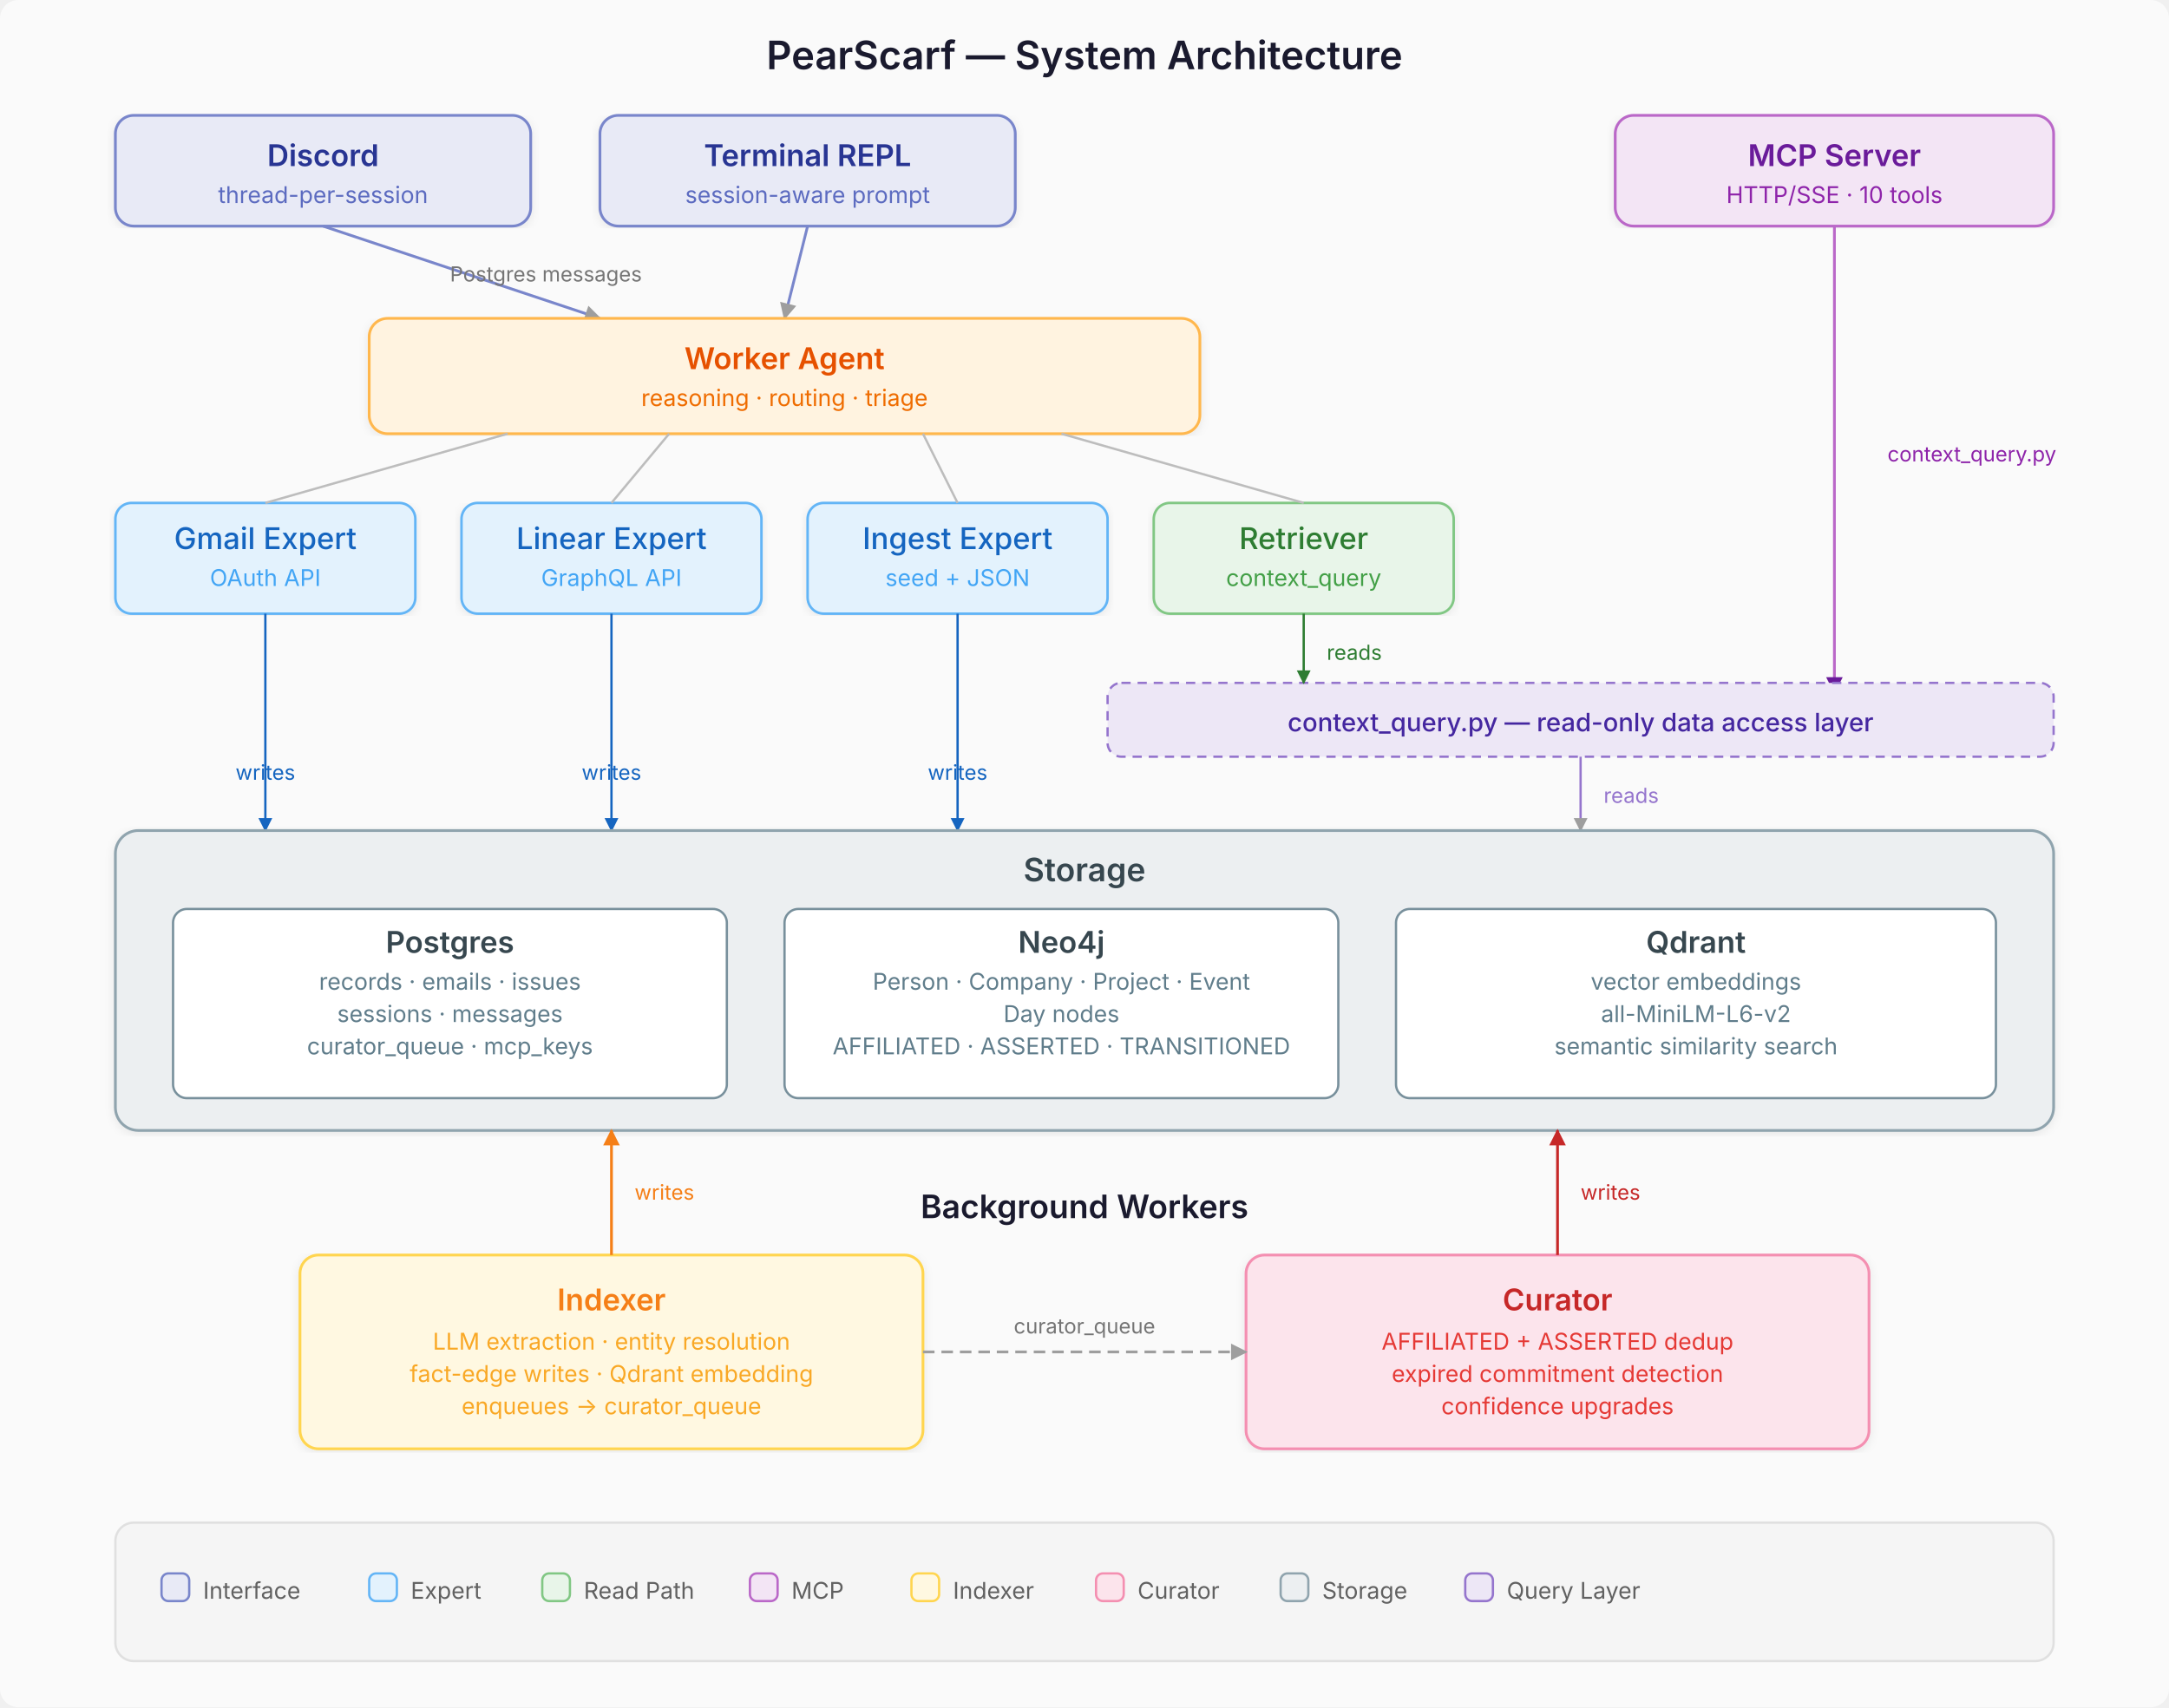
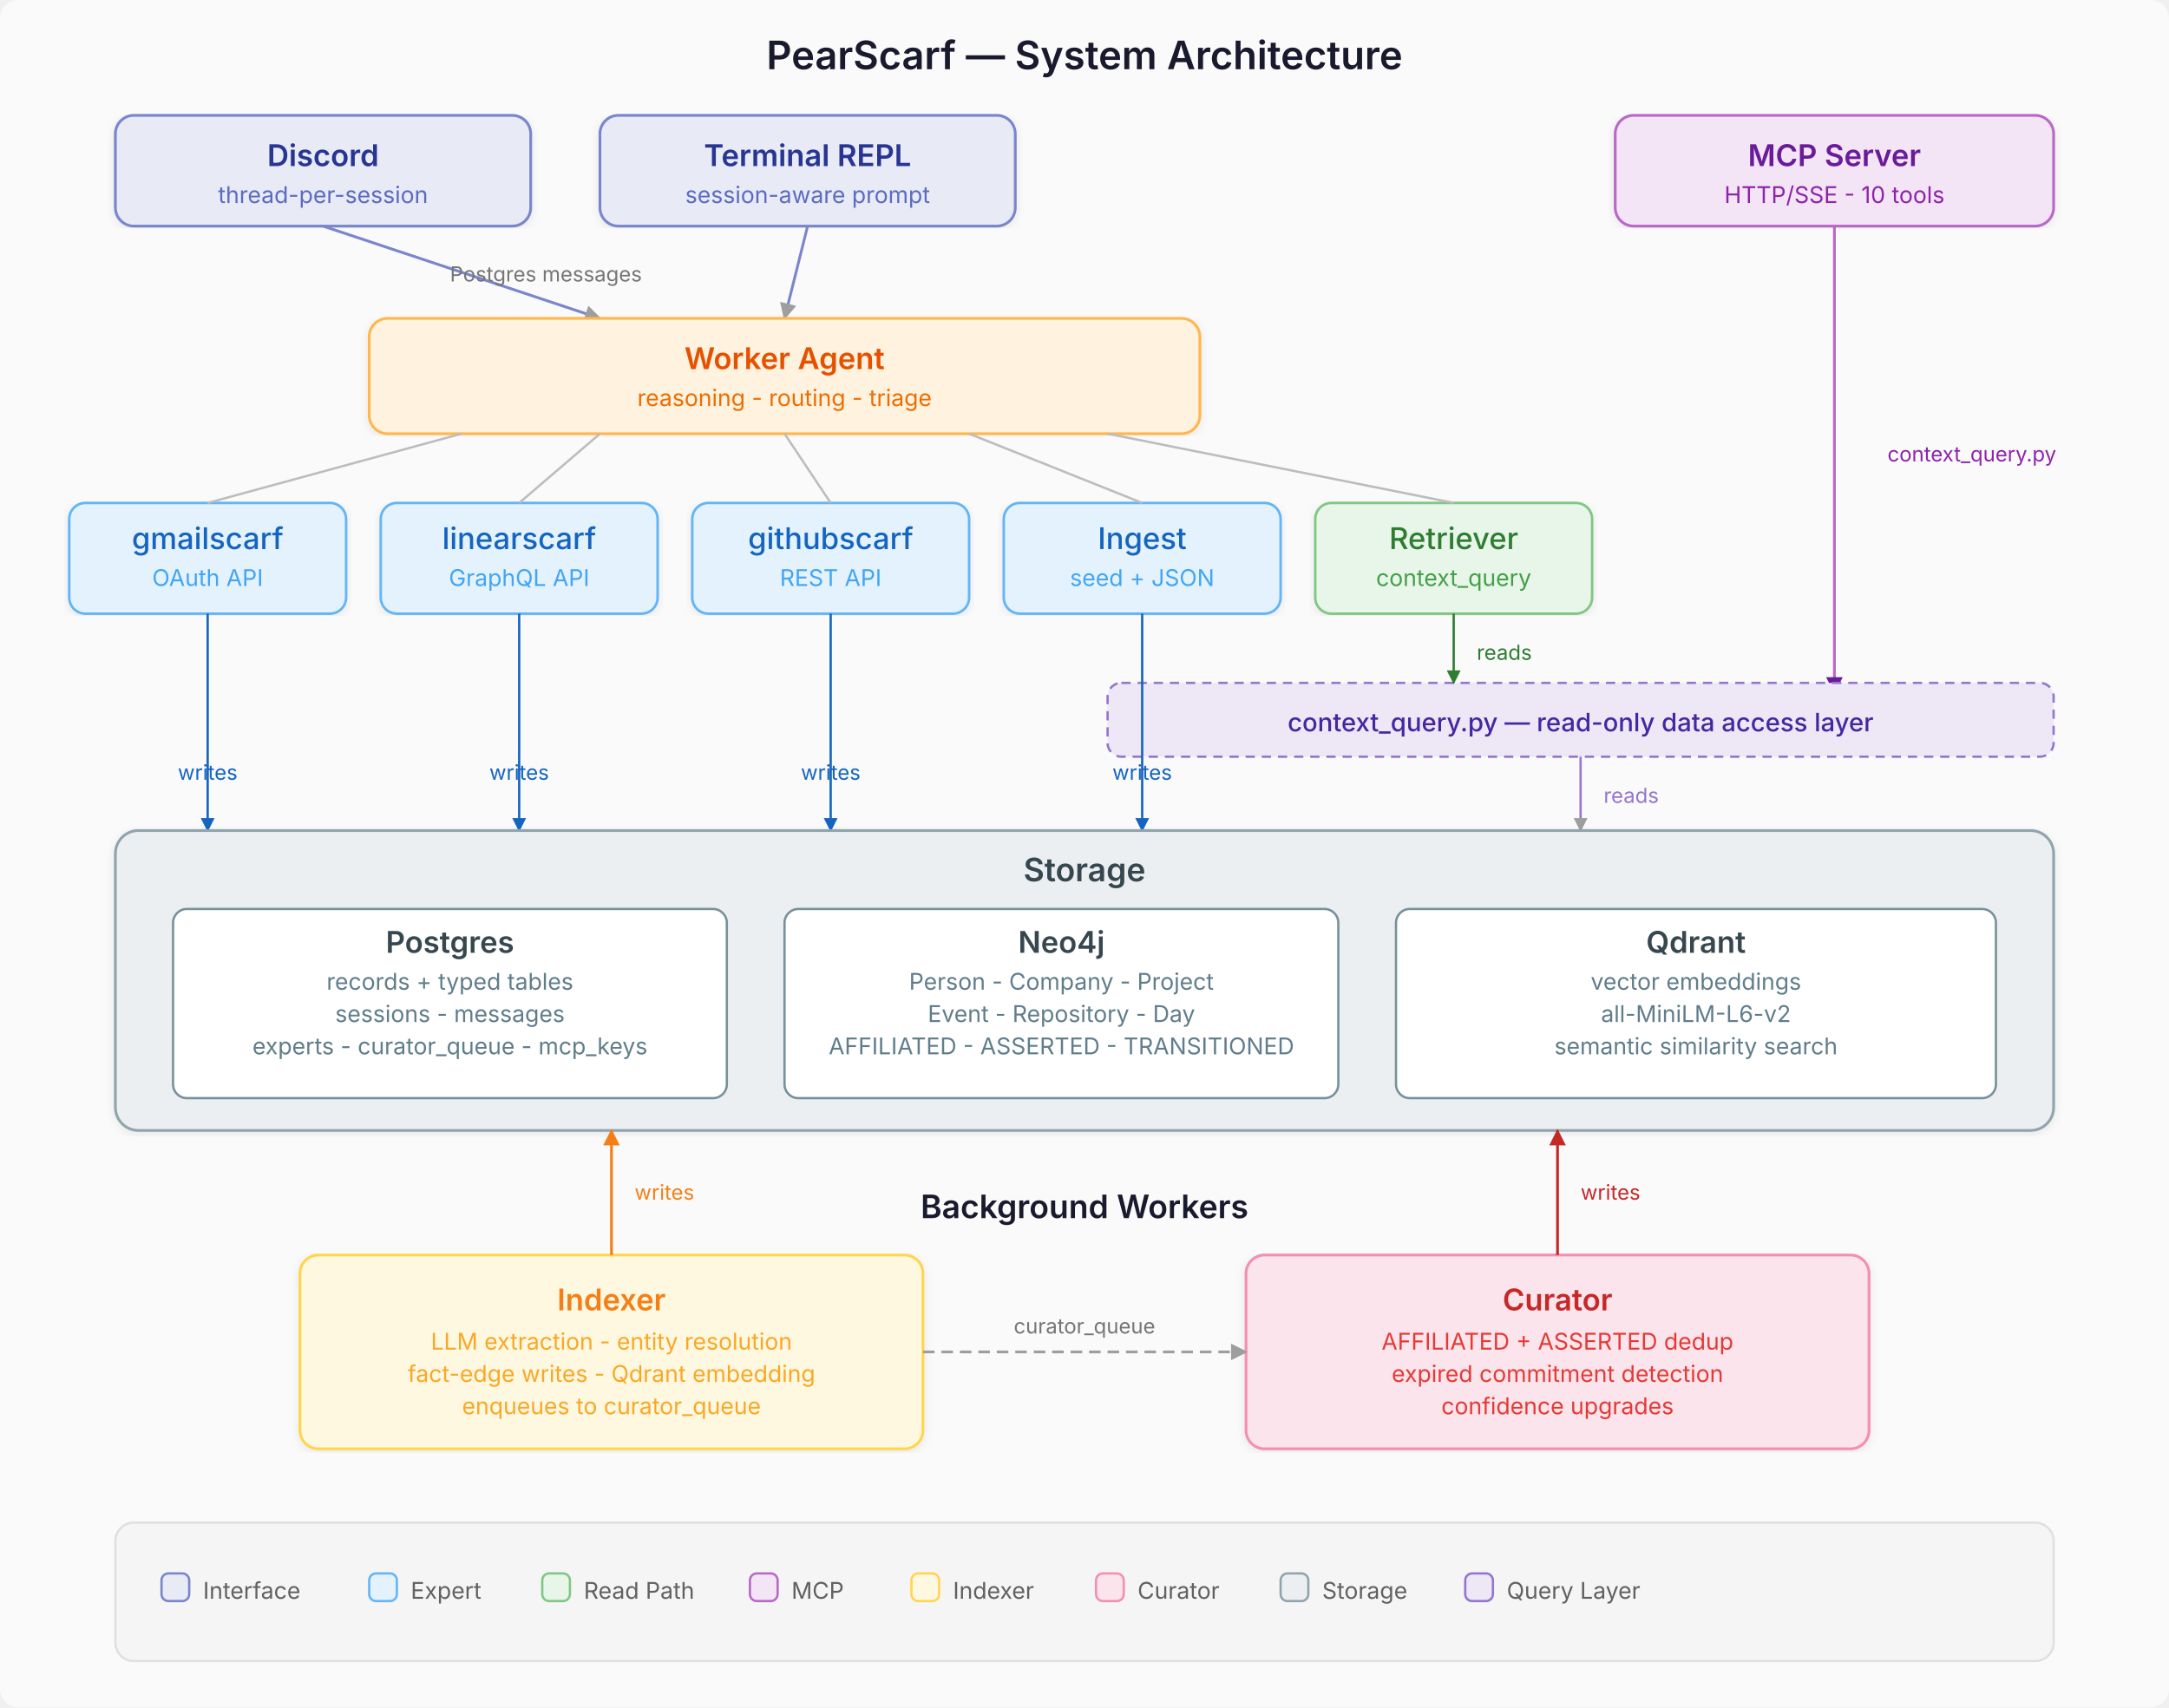
<svg xmlns="http://www.w3.org/2000/svg" viewBox="0 0 940 740" font-family="Inter, -apple-system, system-ui, sans-serif" font-size="13">
  <defs>
    <filter id="shadow" x="-2%" y="-2%" width="104%" height="104%">
      <feDropShadow dx="0" dy="1" stdDeviation="2" flood-opacity="0.08" />
    </filter>
    <marker id="aGray" viewBox="0 0 10 10" refX="9" refY="5" markerWidth="6" markerHeight="6" orient="auto-start-reverse">
      <path d="M 0 0 L 10 5 L 0 10 z" fill="#9e9e9e" />
    </marker>
    <marker id="aOrange" viewBox="0 0 10 10" refX="9" refY="5" markerWidth="6" markerHeight="6" orient="auto-start-reverse">
      <path d="M 0 0 L 10 5 L 0 10 z" fill="#f57f17" />
    </marker>
    <marker id="aRed" viewBox="0 0 10 10" refX="9" refY="5" markerWidth="6" markerHeight="6" orient="auto-start-reverse">
      <path d="M 0 0 L 10 5 L 0 10 z" fill="#c62828" />
    </marker>
    <marker id="aBlue" viewBox="0 0 10 10" refX="9" refY="5" markerWidth="6" markerHeight="6" orient="auto-start-reverse">
      <path d="M 0 0 L 10 5 L 0 10 z" fill="#1565c0" />
    </marker>
    <marker id="aPurple" viewBox="0 0 10 10" refX="9" refY="5" markerWidth="6" markerHeight="6" orient="auto-start-reverse">
      <path d="M 0 0 L 10 5 L 0 10 z" fill="#6a1b9a" />
    </marker>
    <marker id="aGreen" viewBox="0 0 10 10" refX="9" refY="5" markerWidth="6" markerHeight="6" orient="auto-start-reverse">
      <path d="M 0 0 L 10 5 L 0 10 z" fill="#2e7d32" />
    </marker>
  </defs>
  <rect width="940" height="740" fill="#fafafa" rx="8" />
  <text x="470" y="30" text-anchor="middle" font-size="17" font-weight="600" fill="#1a1a2e">PearScarf — System Architecture</text>
  <rect x="50" y="50" width="180" height="48" rx="8" fill="#e8eaf6" stroke="#7986cb" stroke-width="1.2" filter="url(#shadow)" />
  <text x="140" y="72" text-anchor="middle" font-weight="600" fill="#283593">Discord</text>
  <text x="140" y="88" text-anchor="middle" font-size="10" fill="#5c6bc0">thread-per-session</text>
  <rect x="260" y="50" width="180" height="48" rx="8" fill="#e8eaf6" stroke="#7986cb" stroke-width="1.2" filter="url(#shadow)" />
  <text x="350" y="72" text-anchor="middle" font-weight="600" fill="#283593">Terminal REPL</text>
  <text x="350" y="88" text-anchor="middle" font-size="10" fill="#5c6bc0">session-aware prompt</text>
  <rect x="700" y="50" width="190" height="48" rx="8" fill="#f3e5f5" stroke="#ba68c8" stroke-width="1.2" filter="url(#shadow)" />
  <text x="795" y="72" text-anchor="middle" font-weight="600" fill="#6a1b9a">MCP Server</text>
-   <text x="795" y="88" text-anchor="middle" font-size="10" fill="#8e24aa">HTTP/SSE · 10 tools</text>
+   <text x="795" y="88" text-anchor="middle" font-size="10" fill="#8e24aa">HTTP/SSE - 10 tools</text>
  <line x1="140" y1="98" x2="260" y2="138" stroke="#7986cb" stroke-width="1.2" marker-end="url(#aGray)" />
  <line x1="350" y1="98" x2="340" y2="138" stroke="#7986cb" stroke-width="1.2" marker-end="url(#aGray)" />
  <text x="195" y="122" font-size="9" fill="#757575">Postgres messages</text>
  <line x1="795" y1="98" x2="795" y2="300" stroke="#ba68c8" stroke-width="1.2" marker-end="url(#aPurple)" />
  <text x="818" y="200" font-size="9" fill="#8e24aa">context_query.py</text>
  <rect x="160" y="138" width="360" height="50" rx="8" fill="#fff3e0" stroke="#ffb74d" stroke-width="1.2" filter="url(#shadow)" />
  <text x="340" y="160" text-anchor="middle" font-weight="600" fill="#e65100">Worker Agent</text>
-   <text x="340" y="176" text-anchor="middle" font-size="10" fill="#ef6c00">reasoning · routing · triage</text>
-   <rect x="50" y="218" width="130" height="48" rx="7" fill="#e3f2fd" stroke="#64b5f6" stroke-width="1.1" filter="url(#shadow)" />
-   <text x="115" y="238" text-anchor="middle" font-weight="500" fill="#1565c0">Gmail Expert</text>
-   <text x="115" y="254" text-anchor="middle" font-size="10" fill="#42a5f5">OAuth API</text>
-   <rect x="200" y="218" width="130" height="48" rx="7" fill="#e3f2fd" stroke="#64b5f6" stroke-width="1.1" filter="url(#shadow)" />
-   <text x="265" y="238" text-anchor="middle" font-weight="500" fill="#1565c0">Linear Expert</text>
-   <text x="265" y="254" text-anchor="middle" font-size="10" fill="#42a5f5">GraphQL API</text>
-   <rect x="350" y="218" width="130" height="48" rx="7" fill="#e3f2fd" stroke="#64b5f6" stroke-width="1.1" filter="url(#shadow)" />
-   <text x="415" y="238" text-anchor="middle" font-weight="500" fill="#1565c0">Ingest Expert</text>
-   <text x="415" y="254" text-anchor="middle" font-size="10" fill="#42a5f5">seed + JSON</text>
-   <rect x="500" y="218" width="130" height="48" rx="7" fill="#e8f5e9" stroke="#81c784" stroke-width="1.1" filter="url(#shadow)" />
-   <text x="565" y="238" text-anchor="middle" font-weight="500" fill="#2e7d32">Retriever</text>
-   <text x="565" y="254" text-anchor="middle" font-size="10" fill="#43a047">context_query</text>
-   <line x1="220" y1="188" x2="115" y2="218" stroke="#bdbdbd" stroke-width="1" />
-   <line x1="290" y1="188" x2="265" y2="218" stroke="#bdbdbd" stroke-width="1" />
-   <line x1="400" y1="188" x2="415" y2="218" stroke="#bdbdbd" stroke-width="1" />
-   <line x1="460" y1="188" x2="565" y2="218" stroke="#bdbdbd" stroke-width="1" />
+   <text x="340" y="176" text-anchor="middle" font-size="10" fill="#ef6c00">reasoning - routing - triage</text>
+   <rect x="30" y="218" width="120" height="48" rx="7" fill="#e3f2fd" stroke="#64b5f6" stroke-width="1.1" filter="url(#shadow)" />
+   <text x="90" y="238" text-anchor="middle" font-weight="500" fill="#1565c0">gmailscarf</text>
+   <text x="90" y="254" text-anchor="middle" font-size="10" fill="#42a5f5">OAuth API</text>
+   <rect x="165" y="218" width="120" height="48" rx="7" fill="#e3f2fd" stroke="#64b5f6" stroke-width="1.1" filter="url(#shadow)" />
+   <text x="225" y="238" text-anchor="middle" font-weight="500" fill="#1565c0">linearscarf</text>
+   <text x="225" y="254" text-anchor="middle" font-size="10" fill="#42a5f5">GraphQL API</text>
+   <rect x="300" y="218" width="120" height="48" rx="7" fill="#e3f2fd" stroke="#64b5f6" stroke-width="1.1" filter="url(#shadow)" />
+   <text x="360" y="238" text-anchor="middle" font-weight="500" fill="#1565c0">githubscarf</text>
+   <text x="360" y="254" text-anchor="middle" font-size="10" fill="#42a5f5">REST API</text>
+   <rect x="435" y="218" width="120" height="48" rx="7" fill="#e3f2fd" stroke="#64b5f6" stroke-width="1.1" filter="url(#shadow)" />
+   <text x="495" y="238" text-anchor="middle" font-weight="500" fill="#1565c0">Ingest</text>
+   <text x="495" y="254" text-anchor="middle" font-size="10" fill="#42a5f5">seed + JSON</text>
+   <rect x="570" y="218" width="120" height="48" rx="7" fill="#e8f5e9" stroke="#81c784" stroke-width="1.1" filter="url(#shadow)" />
+   <text x="630" y="238" text-anchor="middle" font-weight="500" fill="#2e7d32">Retriever</text>
+   <text x="630" y="254" text-anchor="middle" font-size="10" fill="#43a047">context_query</text>
+   <line x1="200" y1="188" x2="90" y2="218" stroke="#bdbdbd" stroke-width="1" />
+   <line x1="260" y1="188" x2="225" y2="218" stroke="#bdbdbd" stroke-width="1" />
+   <line x1="340" y1="188" x2="360" y2="218" stroke="#bdbdbd" stroke-width="1" />
+   <line x1="420" y1="188" x2="495" y2="218" stroke="#bdbdbd" stroke-width="1" />
+   <line x1="480" y1="188" x2="630" y2="218" stroke="#bdbdbd" stroke-width="1" />
  <rect x="480" y="296" width="410" height="32" rx="6" fill="#ede7f6" stroke="#9575cd" stroke-width="1" stroke-dasharray="4,3" />
  <text x="685" y="317" text-anchor="middle" font-size="11" font-weight="500" fill="#4527a0">context_query.py — read-only data access layer</text>
-   <line x1="115" y1="266" x2="115" y2="360" stroke="#1565c0" stroke-width="1" marker-end="url(#aBlue)" />
-   <line x1="265" y1="266" x2="265" y2="360" stroke="#1565c0" stroke-width="1" marker-end="url(#aBlue)" />
-   <line x1="415" y1="266" x2="415" y2="360" stroke="#1565c0" stroke-width="1" marker-end="url(#aBlue)" />
-   <text x="115" y="338" text-anchor="middle" font-size="9" fill="#1565c0">writes</text>
-   <text x="265" y="338" text-anchor="middle" font-size="9" fill="#1565c0">writes</text>
-   <text x="415" y="338" text-anchor="middle" font-size="9" fill="#1565c0">writes</text>
-   <line x1="565" y1="266" x2="565" y2="296" stroke="#2e7d32" stroke-width="1" marker-end="url(#aGreen)" />
-   <text x="575" y="286" font-size="9" fill="#2e7d32">reads</text>
+   <line x1="90" y1="266" x2="90" y2="360" stroke="#1565c0" stroke-width="1" marker-end="url(#aBlue)" />
+   <line x1="225" y1="266" x2="225" y2="360" stroke="#1565c0" stroke-width="1" marker-end="url(#aBlue)" />
+   <line x1="360" y1="266" x2="360" y2="360" stroke="#1565c0" stroke-width="1" marker-end="url(#aBlue)" />
+   <line x1="495" y1="266" x2="495" y2="360" stroke="#1565c0" stroke-width="1" marker-end="url(#aBlue)" />
+   <text x="90" y="338" text-anchor="middle" font-size="9" fill="#1565c0">writes</text>
+   <text x="225" y="338" text-anchor="middle" font-size="9" fill="#1565c0">writes</text>
+   <text x="360" y="338" text-anchor="middle" font-size="9" fill="#1565c0">writes</text>
+   <text x="495" y="338" text-anchor="middle" font-size="9" fill="#1565c0">writes</text>
+   <line x1="630" y1="266" x2="630" y2="296" stroke="#2e7d32" stroke-width="1" marker-end="url(#aGreen)" />
+   <text x="640" y="286" font-size="9" fill="#2e7d32">reads</text>
  <line x1="685" y1="328" x2="685" y2="360" stroke="#9575cd" stroke-width="1" marker-end="url(#aGray)" />
  <text x="695" y="348" font-size="9" fill="#9575cd">reads</text>
  <rect x="50" y="360" width="840" height="130" rx="10" fill="#eceff1" stroke="#90a4ae" stroke-width="1.2" filter="url(#shadow)" />
  <text x="470" y="382" text-anchor="middle" font-weight="600" font-size="14" fill="#37474f">Storage</text>
  <rect x="75" y="394" width="240" height="82" rx="6" fill="#fff" stroke="#78909c" stroke-width="1" />
  <text x="195" y="413" text-anchor="middle" font-weight="600" fill="#37474f">Postgres</text>
-   <text x="195" y="429" text-anchor="middle" font-size="10" fill="#607d8b">records · emails · issues</text>
-   <text x="195" y="443" text-anchor="middle" font-size="10" fill="#607d8b">sessions · messages</text>
-   <text x="195" y="457" text-anchor="middle" font-size="10" fill="#607d8b">curator_queue · mcp_keys</text>
+   <text x="195" y="429" text-anchor="middle" font-size="10" fill="#607d8b">records + typed tables</text>
+   <text x="195" y="443" text-anchor="middle" font-size="10" fill="#607d8b">sessions - messages</text>
+   <text x="195" y="457" text-anchor="middle" font-size="10" fill="#607d8b">experts - curator_queue - mcp_keys</text>
  <rect x="340" y="394" width="240" height="82" rx="6" fill="#fff" stroke="#78909c" stroke-width="1" />
  <text x="460" y="413" text-anchor="middle" font-weight="600" fill="#37474f">Neo4j</text>
-   <text x="460" y="429" text-anchor="middle" font-size="10" fill="#607d8b">Person · Company · Project · Event</text>
-   <text x="460" y="443" text-anchor="middle" font-size="10" fill="#607d8b">Day nodes</text>
-   <text x="460" y="457" text-anchor="middle" font-size="10" fill="#607d8b">AFFILIATED · ASSERTED · TRANSITIONED</text>
+   <text x="460" y="429" text-anchor="middle" font-size="10" fill="#607d8b">Person - Company - Project</text>
+   <text x="460" y="443" text-anchor="middle" font-size="10" fill="#607d8b">Event - Repository - Day</text>
+   <text x="460" y="457" text-anchor="middle" font-size="10" fill="#607d8b">AFFILIATED - ASSERTED - TRANSITIONED</text>
  <rect x="605" y="394" width="260" height="82" rx="6" fill="#fff" stroke="#78909c" stroke-width="1" />
  <text x="735" y="413" text-anchor="middle" font-weight="600" fill="#37474f">Qdrant</text>
  <text x="735" y="429" text-anchor="middle" font-size="10" fill="#607d8b">vector embeddings</text>
  <text x="735" y="443" text-anchor="middle" font-size="10" fill="#607d8b">all-MiniLM-L6-v2</text>
  <text x="735" y="457" text-anchor="middle" font-size="10" fill="#607d8b">semantic similarity search</text>
  <text x="470" y="528" text-anchor="middle" font-size="14" font-weight="600" fill="#1a1a2e">Background Workers</text>
  <rect x="130" y="544" width="270" height="84" rx="8" fill="#fff8e1" stroke="#ffd54f" stroke-width="1.2" filter="url(#shadow)" />
  <text x="265" y="568" text-anchor="middle" font-weight="600" fill="#f57f17">Indexer</text>
-   <text x="265" y="585" text-anchor="middle" font-size="10" fill="#f9a825">LLM extraction · entity resolution</text>
-   <text x="265" y="599" text-anchor="middle" font-size="10" fill="#f9a825">fact-edge writes · Qdrant embedding</text>
-   <text x="265" y="613" text-anchor="middle" font-size="10" fill="#f9a825">enqueues → curator_queue</text>
+   <text x="265" y="585" text-anchor="middle" font-size="10" fill="#f9a825">LLM extraction - entity resolution</text>
+   <text x="265" y="599" text-anchor="middle" font-size="10" fill="#f9a825">fact-edge writes - Qdrant embedding</text>
+   <text x="265" y="613" text-anchor="middle" font-size="10" fill="#f9a825">enqueues to curator_queue</text>
  <rect x="540" y="544" width="270" height="84" rx="8" fill="#fce4ec" stroke="#f48fb1" stroke-width="1.2" filter="url(#shadow)" />
  <text x="675" y="568" text-anchor="middle" font-weight="600" fill="#c62828">Curator</text>
  <text x="675" y="585" text-anchor="middle" font-size="10" fill="#e53935">AFFILIATED + ASSERTED dedup</text>
  <text x="675" y="599" text-anchor="middle" font-size="10" fill="#e53935">expired commitment detection</text>
  <text x="675" y="613" text-anchor="middle" font-size="10" fill="#e53935">confidence upgrades</text>
  <line x1="265" y1="544" x2="265" y2="490" stroke="#f57f17" stroke-width="1.2" marker-end="url(#aOrange)" />
  <text x="275" y="520" font-size="9" fill="#f57f17">writes</text>
  <line x1="675" y1="544" x2="675" y2="490" stroke="#c62828" stroke-width="1.2" marker-end="url(#aRed)" />
  <text x="685" y="520" font-size="9" fill="#c62828">writes</text>
  <line x1="400" y1="586" x2="540" y2="586" stroke="#9e9e9e" stroke-width="1.2" stroke-dasharray="5,3" marker-end="url(#aGray)" />
  <text x="470" y="578" text-anchor="middle" font-size="9" fill="#757575">curator_queue</text>
  <rect x="50" y="660" width="840" height="60" rx="8" fill="#f5f5f5" stroke="#e0e0e0" stroke-width="1" />
  <rect x="70" y="682" width="12" height="12" rx="3" fill="#e8eaf6" stroke="#7986cb" />
  <text x="88" y="693" font-size="10" fill="#616161">Interface</text>
  <rect x="160" y="682" width="12" height="12" rx="3" fill="#e3f2fd" stroke="#64b5f6" />
  <text x="178" y="693" font-size="10" fill="#616161">Expert</text>
  <rect x="235" y="682" width="12" height="12" rx="3" fill="#e8f5e9" stroke="#81c784" />
  <text x="253" y="693" font-size="10" fill="#616161">Read Path</text>
  <rect x="325" y="682" width="12" height="12" rx="3" fill="#f3e5f5" stroke="#ba68c8" />
  <text x="343" y="693" font-size="10" fill="#616161">MCP</text>
  <rect x="395" y="682" width="12" height="12" rx="3" fill="#fff8e1" stroke="#ffd54f" />
  <text x="413" y="693" font-size="10" fill="#616161">Indexer</text>
  <rect x="475" y="682" width="12" height="12" rx="3" fill="#fce4ec" stroke="#f48fb1" />
  <text x="493" y="693" font-size="10" fill="#616161">Curator</text>
  <rect x="555" y="682" width="12" height="12" rx="3" fill="#eceff1" stroke="#90a4ae" />
  <text x="573" y="693" font-size="10" fill="#616161">Storage</text>
  <rect x="635" y="682" width="12" height="12" rx="3" fill="#ede7f6" stroke="#9575cd" />
  <text x="653" y="693" font-size="10" fill="#616161">Query Layer</text>
</svg>
